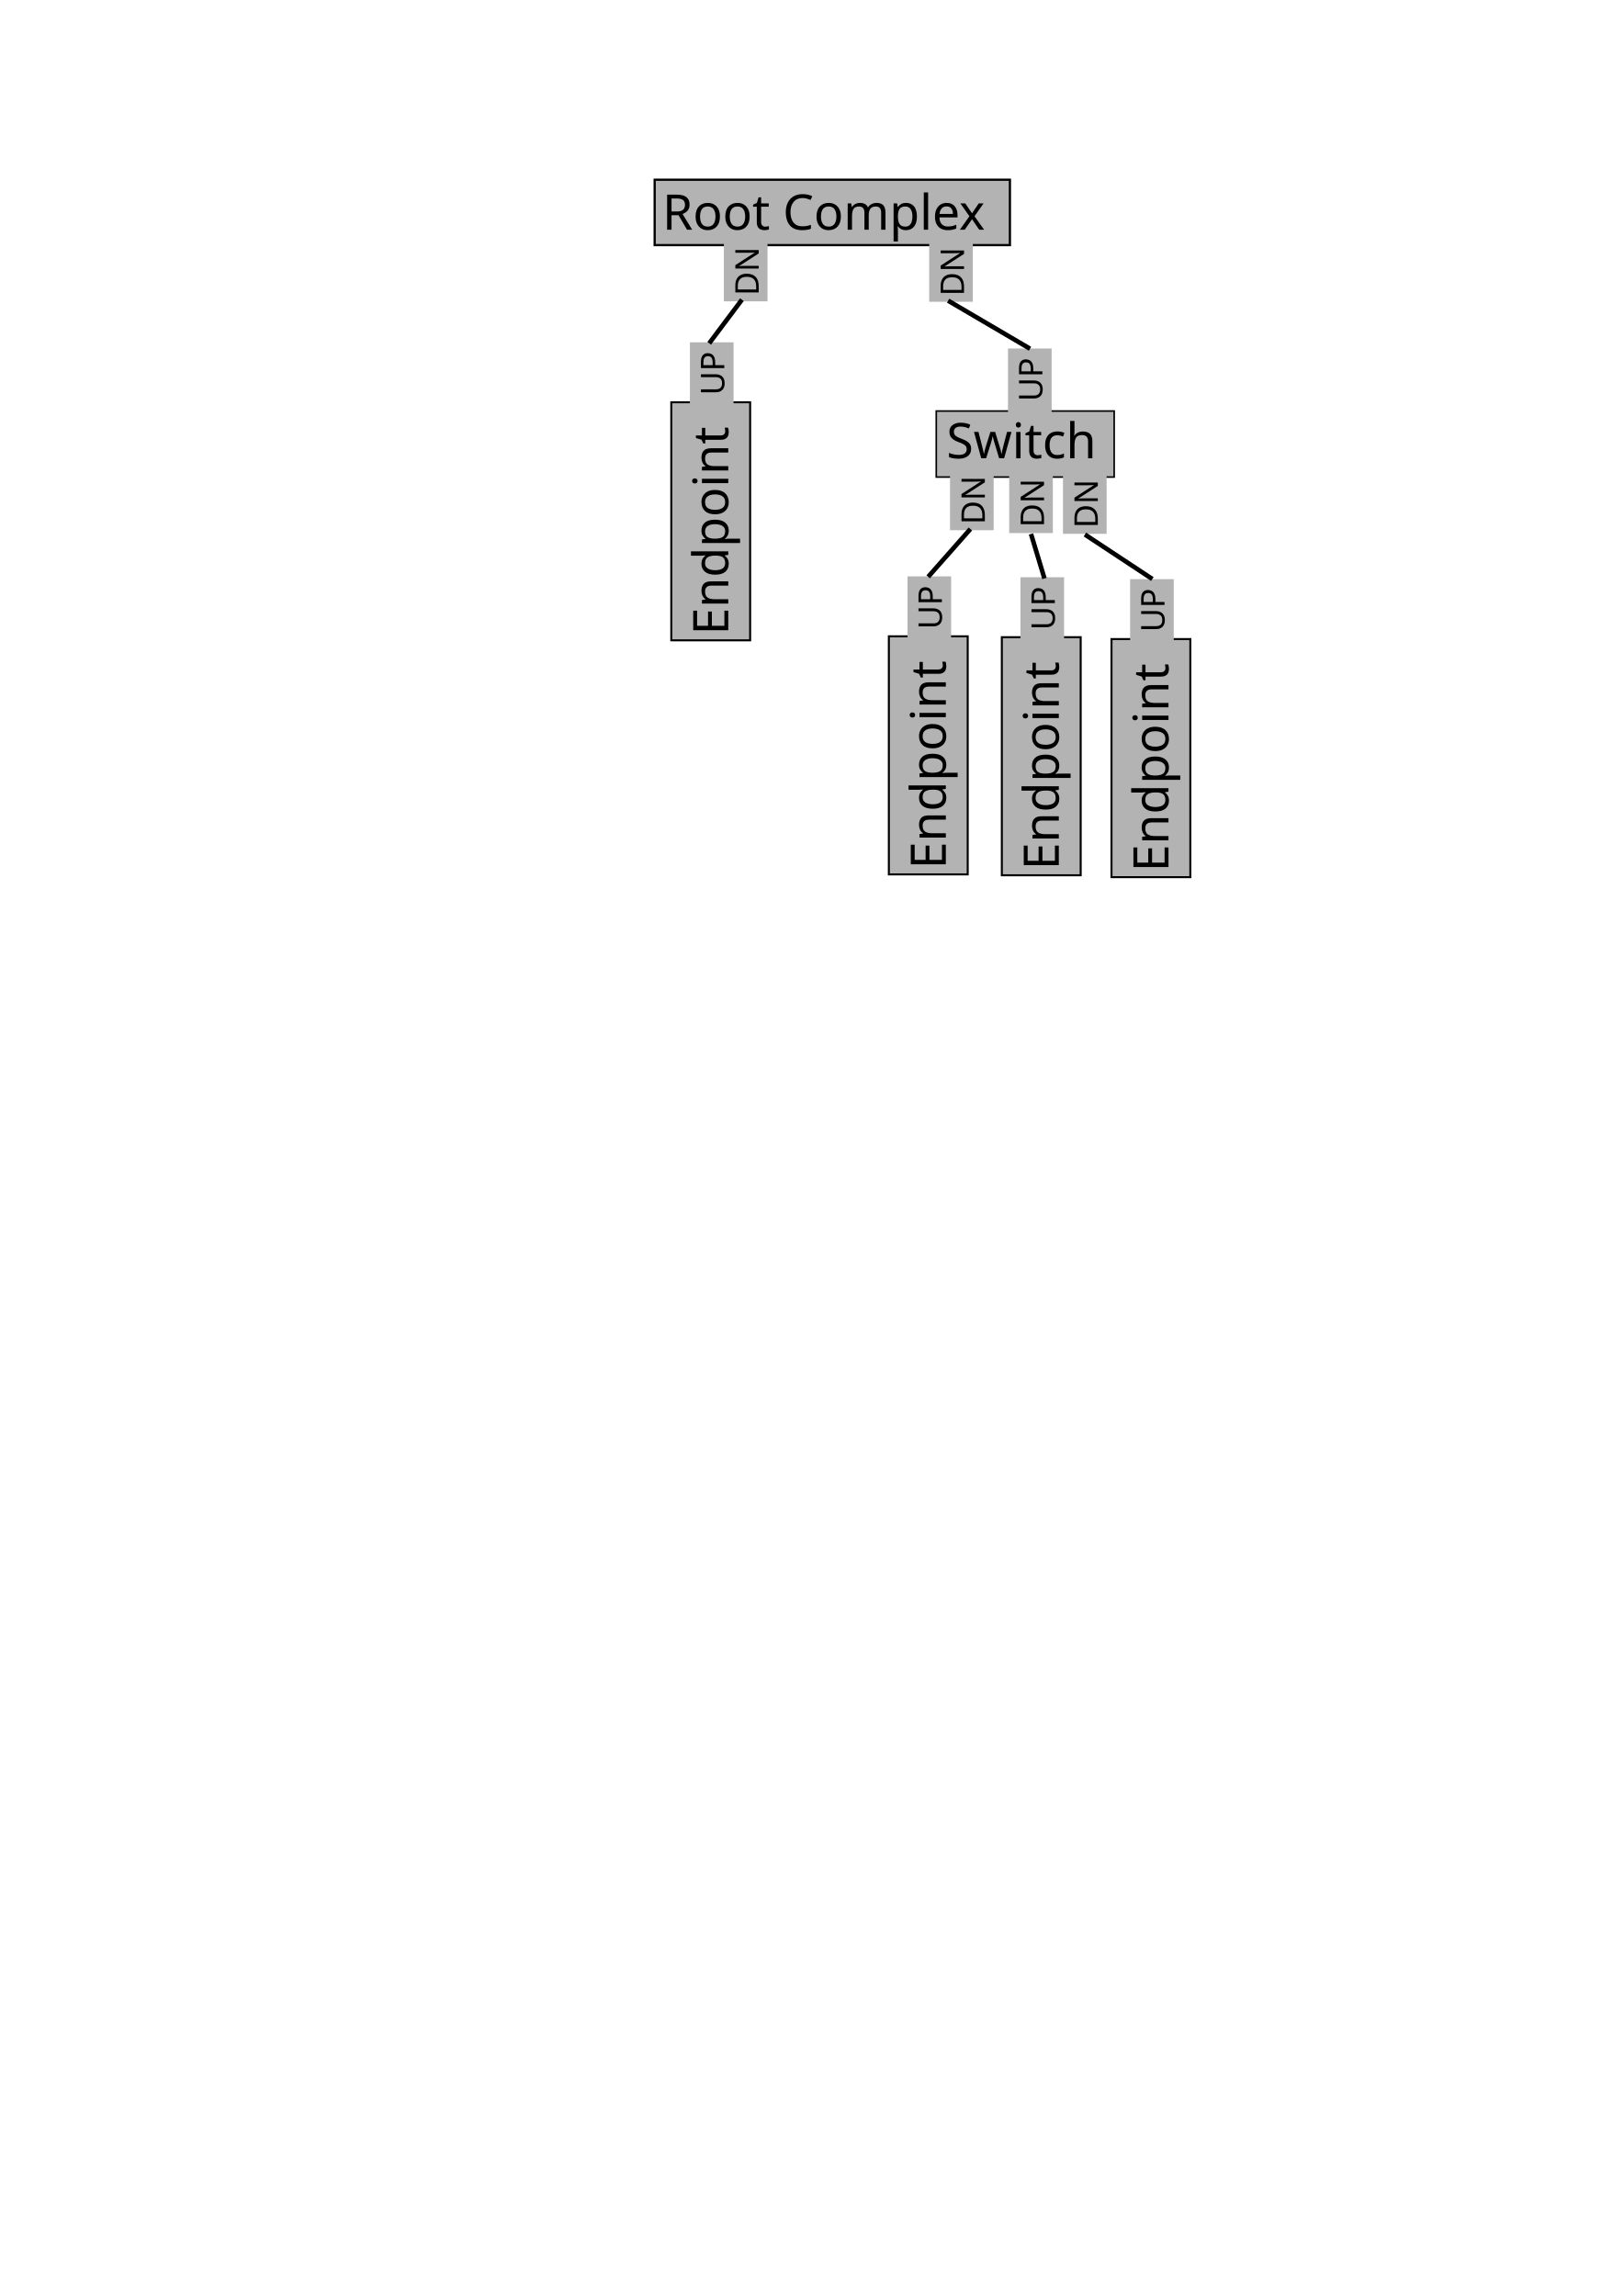
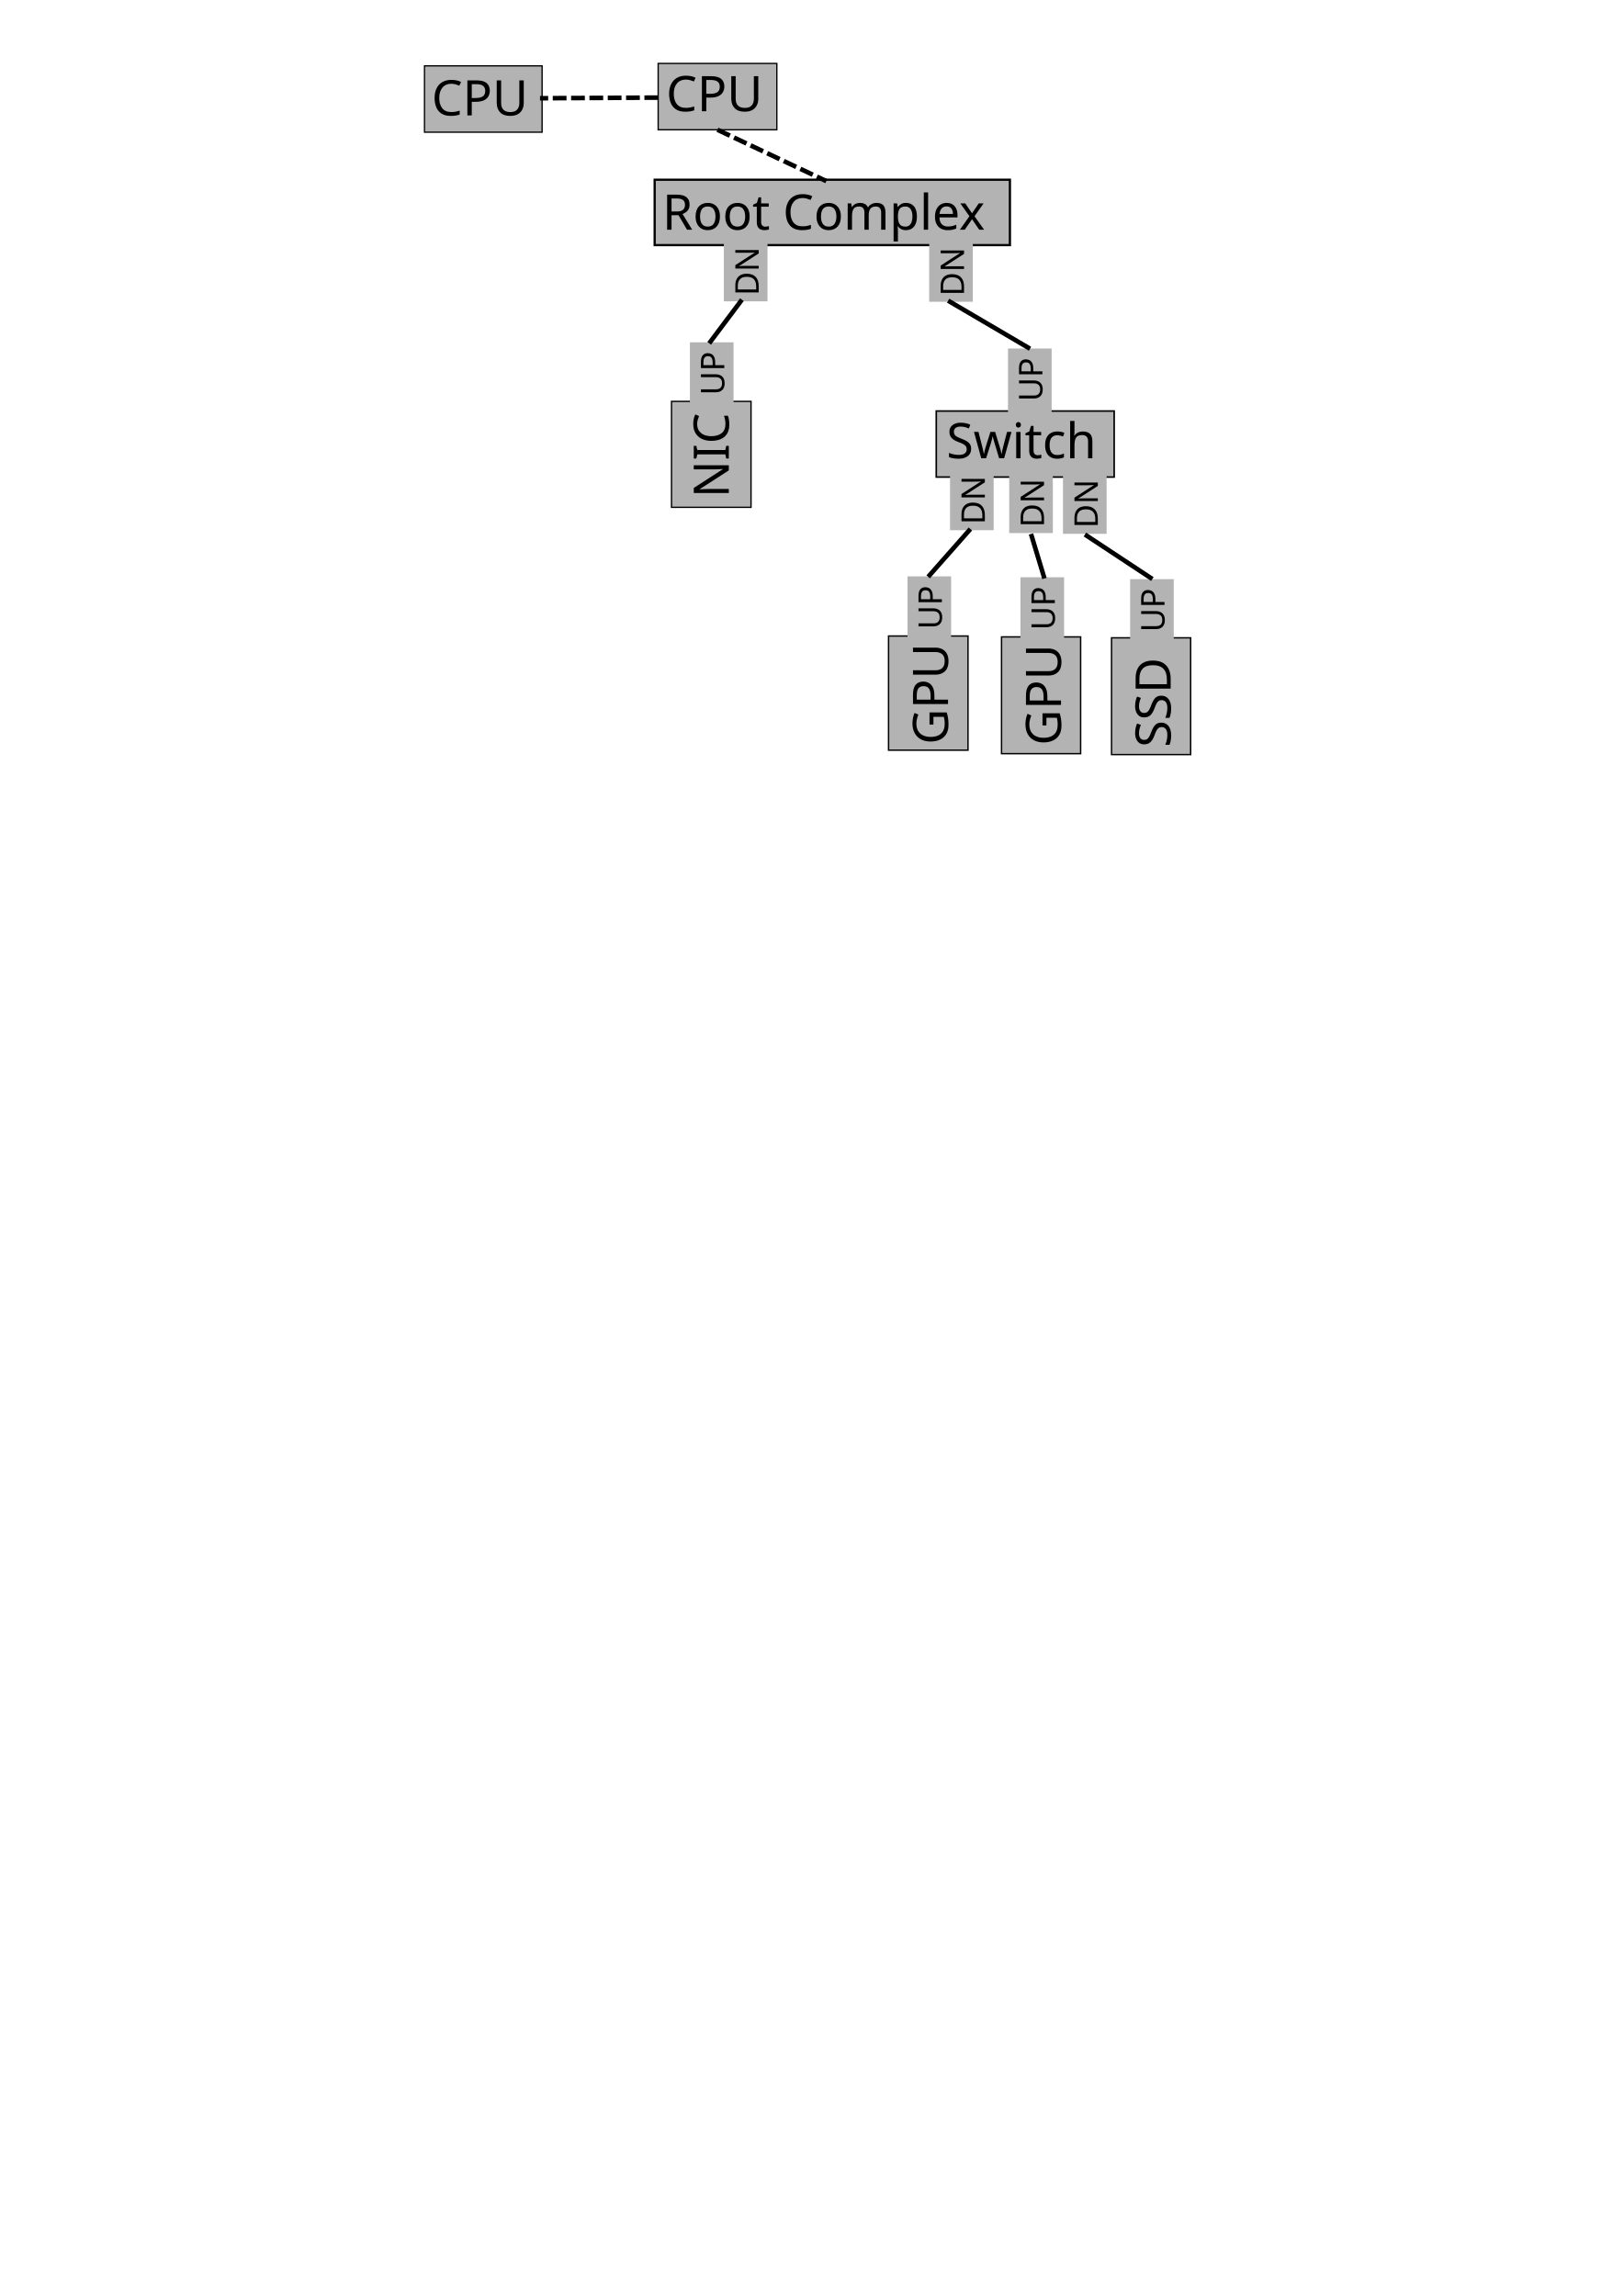
<svg xmlns="http://www.w3.org/2000/svg" width="210mm" height="297mm" viewBox="0 0 744.094 1052.362" id="svg2" version="1.1">
  <defs id="defs4" />
  <g id="layer1">
    <rect style="fill:#b3b3b3;fill-rule:evenodd;stroke:#000000;stroke-width:1.024px;stroke-linecap:butt;stroke-linejoin:miter;stroke-opacity:1" id="rect3357" width="162.804" height="29.976" x="300.012" y="82.374" />
-     <rect style="fill:#b3b3b3;fill-rule:evenodd;stroke:#000000;stroke-width:0.921px;stroke-linecap:butt;stroke-linejoin:miter;stroke-opacity:1" id="rect3357-3-6" width="36.134" height="109.124" x="509.365" y="292.918" />
+     <rect style="fill:#b3b3b3;fill-rule:evenodd;stroke:#000000;stroke-width:0.646px;stroke-linecap:butt;stroke-linejoin:miter;stroke-opacity:1" id="rect3357-3-6" width="36.249" height="53.522" x="509.388" y="292.341" />
+     <rect style="fill:#b3b3b3;fill-rule:evenodd;stroke:#000000;stroke-width:0.596px;stroke-linecap:butt;stroke-linejoin:miter;stroke-opacity:1" id="rect3357-36" width="54.388" height="30.404" x="301.615" y="29.075" />
+     <rect style="fill:#b3b3b3;fill-rule:evenodd;stroke:#000000;stroke-width:0.594px;stroke-linecap:butt;stroke-linejoin:miter;stroke-opacity:1" id="rect3357-36-7" width="53.886" height="30.406" x="194.538" y="30.184" />
  </g>
  <g id="layer2">
-     <text xml:space="preserve" style="font-style:normal;font-weight:normal;font-size:22.5px;line-height:125%;font-family:sans-serif;letter-spacing:0px;word-spacing:0px;fill:#000000;fill-opacity:1;stroke:none;stroke-width:1px;stroke-linecap:butt;stroke-linejoin:miter;stroke-opacity:1" x="-399.591" y="535.473" id="text3389" transform="matrix(0,-1,1,0,0,0)">
-       <tspan id="tspan3391" x="-399.591" y="535.473">Endpoint</tspan>
+     <text xml:space="preserve" style="font-style:normal;font-weight:normal;font-size:22.5px;line-height:125%;font-family:sans-serif;letter-spacing:0px;word-spacing:0px;fill:#000000;fill-opacity:1;stroke:none;stroke-width:1px;stroke-linecap:butt;stroke-linejoin:miter;stroke-opacity:1" x="-342.518" y="536.483" id="text3389" transform="matrix(0,-1,1,0,0,0)">
+       <tspan id="tspan3391" x="-342.518" y="536.483">SSD</tspan>
    </text>
    <g id="g3466" transform="translate(-1.767767,35.60788)">
      <rect y="152.784" x="430.831" height="30.271" width="81.53" id="rect3357-3" style="fill:#b3b3b3;fill-rule:evenodd;stroke:#000000;stroke-width:0.729px;stroke-linecap:butt;stroke-linejoin:miter;stroke-opacity:1" />
      <text id="text3408" y="174.431" x="435.517" style="font-style:normal;font-weight:normal;font-size:22.5px;line-height:125%;font-family:sans-serif;letter-spacing:0px;word-spacing:0px;fill:#000000;fill-opacity:1;stroke:none;stroke-width:1px;stroke-linecap:butt;stroke-linejoin:miter;stroke-opacity:1" xml:space="preserve">
        <tspan y="174.431" x="435.517" id="tspan3410">Switch</tspan>
      </text>
    </g>
    <text xml:space="preserve" style="font-style:normal;font-weight:normal;font-size:22.5px;line-height:125%;font-family:sans-serif;letter-spacing:0px;word-spacing:0px;fill:#000000;fill-opacity:1;stroke:none;stroke-width:1px;stroke-linecap:butt;stroke-linejoin:miter;stroke-opacity:1" x="303.539" y="105.283" id="text3408-5">
      <tspan id="tspan3410-6" x="303.539" y="105.283">Root Complex</tspan>
    </text>
    <g id="g3454" transform="matrix(0,-1,1,0,224.4209,370.6921)">
      <rect y="201.4" x="232.377" height="20" width="28.586" id="rect3430" style="fill:#b3b3b3" />
      <text id="text3436" y="217.362" x="235" style="font-style:normal;font-weight:normal;font-size:40px;line-height:125%;font-family:sans-serif;letter-spacing:0px;word-spacing:0px;fill:#000000;fill-opacity:1;stroke:none;stroke-width:1px;stroke-linecap:butt;stroke-linejoin:miter;stroke-opacity:1" xml:space="preserve">
        <tspan style="font-size:15px" y="217.362" x="235" id="tspan3438">DN</tspan>
      </text>
    </g>
    <g id="g3460" transform="matrix(0,-1,1,0,310.3295,353.9789)">
      <rect y="151.605" x="164.242" height="20" width="30" id="rect3440" style="fill:#b3b3b3" />
      <text id="text3432" y="167.362" x="170" style="font-style:normal;font-weight:normal;font-size:40px;line-height:125%;font-family:sans-serif;letter-spacing:0px;word-spacing:0px;fill:#000000;fill-opacity:1;stroke:none;stroke-width:1px;stroke-linecap:butt;stroke-linejoin:miter;stroke-opacity:1" xml:space="preserve">
        <tspan style="font-size:15px" y="167.362" x="170" id="tspan3434">UP</tspan>
      </text>
    </g>
    <g id="g3460-6" transform="matrix(0,-1,1,0,366.2914,459.6909)">
      <rect y="151.605" x="164.242" height="20" width="30" id="rect3440-4" style="fill:#b3b3b3" />
      <text id="text3432-0" y="167.362" x="170" style="font-style:normal;font-weight:normal;font-size:40px;line-height:125%;font-family:sans-serif;letter-spacing:0px;word-spacing:0px;fill:#000000;fill-opacity:1;stroke:none;stroke-width:1px;stroke-linecap:butt;stroke-linejoin:miter;stroke-opacity:1" xml:space="preserve">
        <tspan style="font-size:15px" y="167.362" x="170" id="tspan3434-0">UP</tspan>
      </text>
    </g>
-     <rect style="fill:#b3b3b3;fill-rule:evenodd;stroke:#000000;stroke-width:0.921px;stroke-linecap:butt;stroke-linejoin:miter;stroke-opacity:1" id="rect3357-3-6-4" width="36.134" height="109.124" x="459.109" y="292.056" />
-     <text xml:space="preserve" style="font-style:normal;font-weight:normal;font-size:22.5px;line-height:125%;font-family:sans-serif;letter-spacing:0px;word-spacing:0px;fill:#000000;fill-opacity:1;stroke:none;stroke-width:1px;stroke-linecap:butt;stroke-linejoin:miter;stroke-opacity:1" x="-398.73" y="485.217" id="text3389-6" transform="matrix(0,-1,1,0,0,0)">
-       <tspan id="tspan3391-2" x="-398.73" y="485.217">Endpoint</tspan>
+     <rect style="fill:#b3b3b3;fill-rule:evenodd;stroke:#000000;stroke-width:0.646px;stroke-linecap:butt;stroke-linejoin:miter;stroke-opacity:1" id="rect3357-3-6-4" width="36.249" height="53.522" x="458.971" y="291.919" />
+     <text xml:space="preserve" style="font-style:normal;font-weight:normal;font-size:22.5px;line-height:125%;font-family:sans-serif;letter-spacing:0px;word-spacing:0px;fill:#000000;fill-opacity:1;stroke:none;stroke-width:1px;stroke-linecap:butt;stroke-linejoin:miter;stroke-opacity:1" x="-341.656" y="486.227" id="text3389-6" transform="matrix(0,-1,1,0,0,0)">
+       <tspan id="tspan3391-2" x="-341.656" y="486.227">GPU</tspan>
    </text>
    <g id="g3460-6-6" transform="matrix(0,-1,1,0,316.0351,458.8292)">
      <rect y="151.605" x="164.242" height="20" width="30" id="rect3440-4-7" style="fill:#b3b3b3" />
      <text id="text3432-0-5" y="167.362" x="170" style="font-style:normal;font-weight:normal;font-size:40px;line-height:125%;font-family:sans-serif;letter-spacing:0px;word-spacing:0px;fill:#000000;fill-opacity:1;stroke:none;stroke-width:1px;stroke-linecap:butt;stroke-linejoin:miter;stroke-opacity:1" xml:space="preserve">
        <tspan style="font-size:15px" y="167.362" x="170" id="tspan3434-0-6">UP</tspan>
      </text>
    </g>
-     <rect style="fill:#b3b3b3;fill-rule:evenodd;stroke:#000000;stroke-width:0.921px;stroke-linecap:butt;stroke-linejoin:miter;stroke-opacity:1" id="rect3357-3-6-4-9" width="36.134" height="109.124" x="407.337" y="291.651" />
-     <text xml:space="preserve" style="font-style:normal;font-weight:normal;font-size:22.5px;line-height:125%;font-family:sans-serif;letter-spacing:0px;word-spacing:0px;fill:#000000;fill-opacity:1;stroke:none;stroke-width:1px;stroke-linecap:butt;stroke-linejoin:miter;stroke-opacity:1" x="-398.325" y="433.445" id="text3389-6-8" transform="matrix(0,-1,1,0,0,0)">
-       <tspan id="tspan3391-2-7" x="-398.325" y="433.445">Endpoint</tspan>
+     <rect style="fill:#b3b3b3;fill-rule:evenodd;stroke:#000000;stroke-width:0.64px;stroke-linecap:butt;stroke-linejoin:miter;stroke-opacity:1" id="rect3357-3-6-4-9" width="36.414" height="52.331" x="407.197" y="291.511" />
+     <text xml:space="preserve" style="font-style:normal;font-weight:normal;font-size:22.5px;line-height:125%;font-family:sans-serif;letter-spacing:0px;word-spacing:0px;fill:#000000;fill-opacity:1;stroke:none;stroke-width:1px;stroke-linecap:butt;stroke-linejoin:miter;stroke-opacity:1" x="-341.251" y="434.456" id="text3389-6-8" transform="matrix(0,-1,1,0,0,0)">
+       <tspan id="tspan3391-2-7" x="-341.251" y="434.456">GPU</tspan>
    </text>
    <g id="g3460-6-6-2" transform="matrix(0,-1,1,0,264.2635,458.4244)">
      <rect y="151.605" x="164.242" height="20" width="30" id="rect3440-4-7-8" style="fill:#b3b3b3" />
      <text id="text3432-0-5-2" y="167.362" x="170" style="font-style:normal;font-weight:normal;font-size:40px;line-height:125%;font-family:sans-serif;letter-spacing:0px;word-spacing:0px;fill:#000000;fill-opacity:1;stroke:none;stroke-width:1px;stroke-linecap:butt;stroke-linejoin:miter;stroke-opacity:1" xml:space="preserve">
        <tspan style="font-size:15px" y="167.362" x="170" id="tspan3434-0-6-9">UP</tspan>
      </text>
    </g>
-     <rect style="fill:#b3b3b3;fill-rule:evenodd;stroke:#000000;stroke-width:0.921px;stroke-linecap:butt;stroke-linejoin:miter;stroke-opacity:1" id="rect3357-3-6-4-9-9" width="36.134" height="109.124" x="307.633" y="184.372" />
-     <text xml:space="preserve" style="font-style:normal;font-weight:normal;font-size:22.5px;line-height:125%;font-family:sans-serif;letter-spacing:0px;word-spacing:0px;fill:#000000;fill-opacity:1;stroke:none;stroke-width:1px;stroke-linecap:butt;stroke-linejoin:miter;stroke-opacity:1" x="-291.046" y="333.741" id="text3389-6-8-6" transform="matrix(0,-1,1,0,0,0)">
-       <tspan id="tspan3391-2-7-0" x="-291.046" y="333.741">Endpoint</tspan>
+     <rect style="fill:#b3b3b3;fill-rule:evenodd;stroke:#000000;stroke-width:0.617px;stroke-linecap:butt;stroke-linejoin:miter;stroke-opacity:1" id="rect3357-3-6-4-9-9" width="36.438" height="48.566" x="307.734" y="183.967" />
+     <text xml:space="preserve" style="font-style:normal;font-weight:normal;font-size:22.5px;line-height:125%;font-family:sans-serif;letter-spacing:0px;word-spacing:0px;fill:#000000;fill-opacity:1;stroke:none;stroke-width:1px;stroke-linecap:butt;stroke-linejoin:miter;stroke-opacity:1" x="-228.164" y="333.994" id="text3389-6-8-6" transform="matrix(0,-1,1,0,0,0)">
+       <tspan id="tspan3391-2-7-0" x="-228.164" y="333.994">NIC</tspan>
    </text>
    <g id="g3460-6-6-2-2" transform="matrix(0,-1,1,0,164.5591,351.1452)">
      <rect y="151.605" x="164.242" height="20" width="30" id="rect3440-4-7-8-7" style="fill:#b3b3b3" />
      <text id="text3432-0-5-2-6" y="167.362" x="170" style="font-style:normal;font-weight:normal;font-size:40px;line-height:125%;font-family:sans-serif;letter-spacing:0px;word-spacing:0px;fill:#000000;fill-opacity:1;stroke:none;stroke-width:1px;stroke-linecap:butt;stroke-linejoin:miter;stroke-opacity:1" xml:space="preserve">
        <tspan style="font-size:15px" y="167.362" x="170" id="tspan3434-0-6-9-1">UP</tspan>
      </text>
    </g>
    <g id="g3454-3" transform="matrix(0,-1,1,0,233.9666,475.3939)">
      <rect y="201.4" x="232.377" height="20" width="28.586" id="rect3430-2" style="fill:#b3b3b3" />
      <text id="text3436-1" y="217.362" x="235" style="font-style:normal;font-weight:normal;font-size:40px;line-height:125%;font-family:sans-serif;letter-spacing:0px;word-spacing:0px;fill:#000000;fill-opacity:1;stroke:none;stroke-width:1px;stroke-linecap:butt;stroke-linejoin:miter;stroke-opacity:1" xml:space="preserve">
        <tspan style="font-size:15px" y="217.362" x="235" id="tspan3438-5">DN</tspan>
      </text>
    </g>
    <g id="g3454-3-9" transform="matrix(0,-1,1,0,130.3244,370.4891)">
      <rect y="201.4" x="232.377" height="20" width="28.586" id="rect3430-2-9" style="fill:#b3b3b3" />
      <text id="text3436-1-1" y="217.362" x="235" style="font-style:normal;font-weight:normal;font-size:40px;line-height:125%;font-family:sans-serif;letter-spacing:0px;word-spacing:0px;fill:#000000;fill-opacity:1;stroke:none;stroke-width:1px;stroke-linecap:butt;stroke-linejoin:miter;stroke-opacity:1" xml:space="preserve">
        <tspan style="font-size:15px" y="217.362" x="235" id="tspan3438-5-4">DN</tspan>
      </text>
    </g>
    <g id="g3454-3-9-9" transform="matrix(0,-1,1,0,261.0833,476.701)">
      <rect y="201.4" x="232.377" height="20" width="28.586" id="rect3430-2-9-1" style="fill:#b3b3b3" />
      <text id="text3436-1-1-0" y="217.362" x="235" style="font-style:normal;font-weight:normal;font-size:40px;line-height:125%;font-family:sans-serif;letter-spacing:0px;word-spacing:0px;fill:#000000;fill-opacity:1;stroke:none;stroke-width:1px;stroke-linecap:butt;stroke-linejoin:miter;stroke-opacity:1" xml:space="preserve">
        <tspan style="font-size:15px" y="217.362" x="235" id="tspan3438-5-4-7">DN</tspan>
      </text>
    </g>
    <g id="g3454-3-9-9-5" transform="matrix(0,-1,1,0,285.7305,477.0538)">
      <rect y="201.4" x="232.377" height="20" width="28.586" id="rect3430-2-9-1-8" style="fill:#b3b3b3" />
      <text id="text3436-1-1-0-7" y="217.362" x="235" style="font-style:normal;font-weight:normal;font-size:40px;line-height:125%;font-family:sans-serif;letter-spacing:0px;word-spacing:0px;fill:#000000;fill-opacity:1;stroke:none;stroke-width:1px;stroke-linecap:butt;stroke-linejoin:miter;stroke-opacity:1" xml:space="preserve">
        <tspan style="font-size:15px" y="217.362" x="235" id="tspan3438-5-4-7-0">DN</tspan>
      </text>
    </g>
    <path style="fill:none;fill-rule:evenodd;stroke:#000000;stroke-width:2.1;stroke-linecap:butt;stroke-linejoin:miter;stroke-opacity:1;opacity:1;stroke-miterlimit:4;stroke-dasharray:none" d="m 340,137.362 -15,20" id="path3690" />
    <path style="opacity:1;fill:none;fill-rule:evenodd;stroke:#000000;stroke-width:2.1;stroke-linecap:butt;stroke-linejoin:miter;stroke-miterlimit:4;stroke-dasharray:none;stroke-opacity:1" d="m 434.499,137.817 37.528,22.02" id="path3690-4" />
    <path style="opacity:1;fill:none;fill-rule:evenodd;stroke:#000000;stroke-width:2.1;stroke-linecap:butt;stroke-linejoin:miter;stroke-miterlimit:4;stroke-dasharray:none;stroke-opacity:1" d="m 528.089,265.398 -30.91,-20.406" id="path3690-4-8" />
    <path style="opacity:1;fill:none;fill-rule:evenodd;stroke:#000000;stroke-width:2.1;stroke-linecap:butt;stroke-linejoin:miter;stroke-miterlimit:4;stroke-dasharray:none;stroke-opacity:1" d="M 478.642,265.145 472.481,244.739" id="path3690-4-8-0" />
    <path style="opacity:1;fill:none;fill-rule:evenodd;stroke:#000000;stroke-width:2.1;stroke-linecap:butt;stroke-linejoin:miter;stroke-miterlimit:4;stroke-dasharray:none;stroke-opacity:1" d="M 425.357,264.388 444.702,242.466" id="path3690-4-8-0-4" />
+     <text xml:space="preserve" style="font-style:normal;font-weight:normal;font-size:22.5px;line-height:125%;font-family:sans-serif;letter-spacing:0px;word-spacing:0px;fill:#000000;fill-opacity:1;stroke:none;stroke-width:1px;stroke-linecap:butt;stroke-linejoin:miter;stroke-opacity:1" x="197.779" y="52.907" id="text3408-5-5">
+       <tspan id="tspan3410-6-3" x="197.779" y="52.907">CPU</tspan>
+     </text>
+     <text xml:space="preserve" style="font-style:normal;font-weight:normal;font-size:22.5px;line-height:125%;font-family:sans-serif;letter-spacing:0px;word-spacing:0px;fill:#000000;fill-opacity:1;stroke:none;stroke-width:1px;stroke-linecap:butt;stroke-linejoin:miter;stroke-opacity:1" x="305.258" y="50.987" id="text3408-5-5-5">
+       <tspan id="tspan3410-6-3-6" x="305.258" y="50.987">CPU</tspan>
+     </text>
+     <path style="opacity:1;fill:none;fill-rule:evenodd;stroke:#000000;stroke-width:2.1;stroke-linecap:butt;stroke-linejoin:miter;stroke-miterlimit:4;stroke-dasharray:6.3, 2.1;stroke-dashoffset:0;stroke-opacity:1" d="m 301.613,44.73 -54.143,0.302" id="path3690-2" />
+     <path style="opacity:1;fill:none;fill-rule:evenodd;stroke:#000000;stroke-width:2.1;stroke-linecap:butt;stroke-linejoin:miter;stroke-miterlimit:4;stroke-dasharray:6.3, 2.1;stroke-dashoffset:0;stroke-opacity:1" d="m 328.786,59.478 49.902,23.536" id="path3690-2-9" />
  </g>
</svg>
